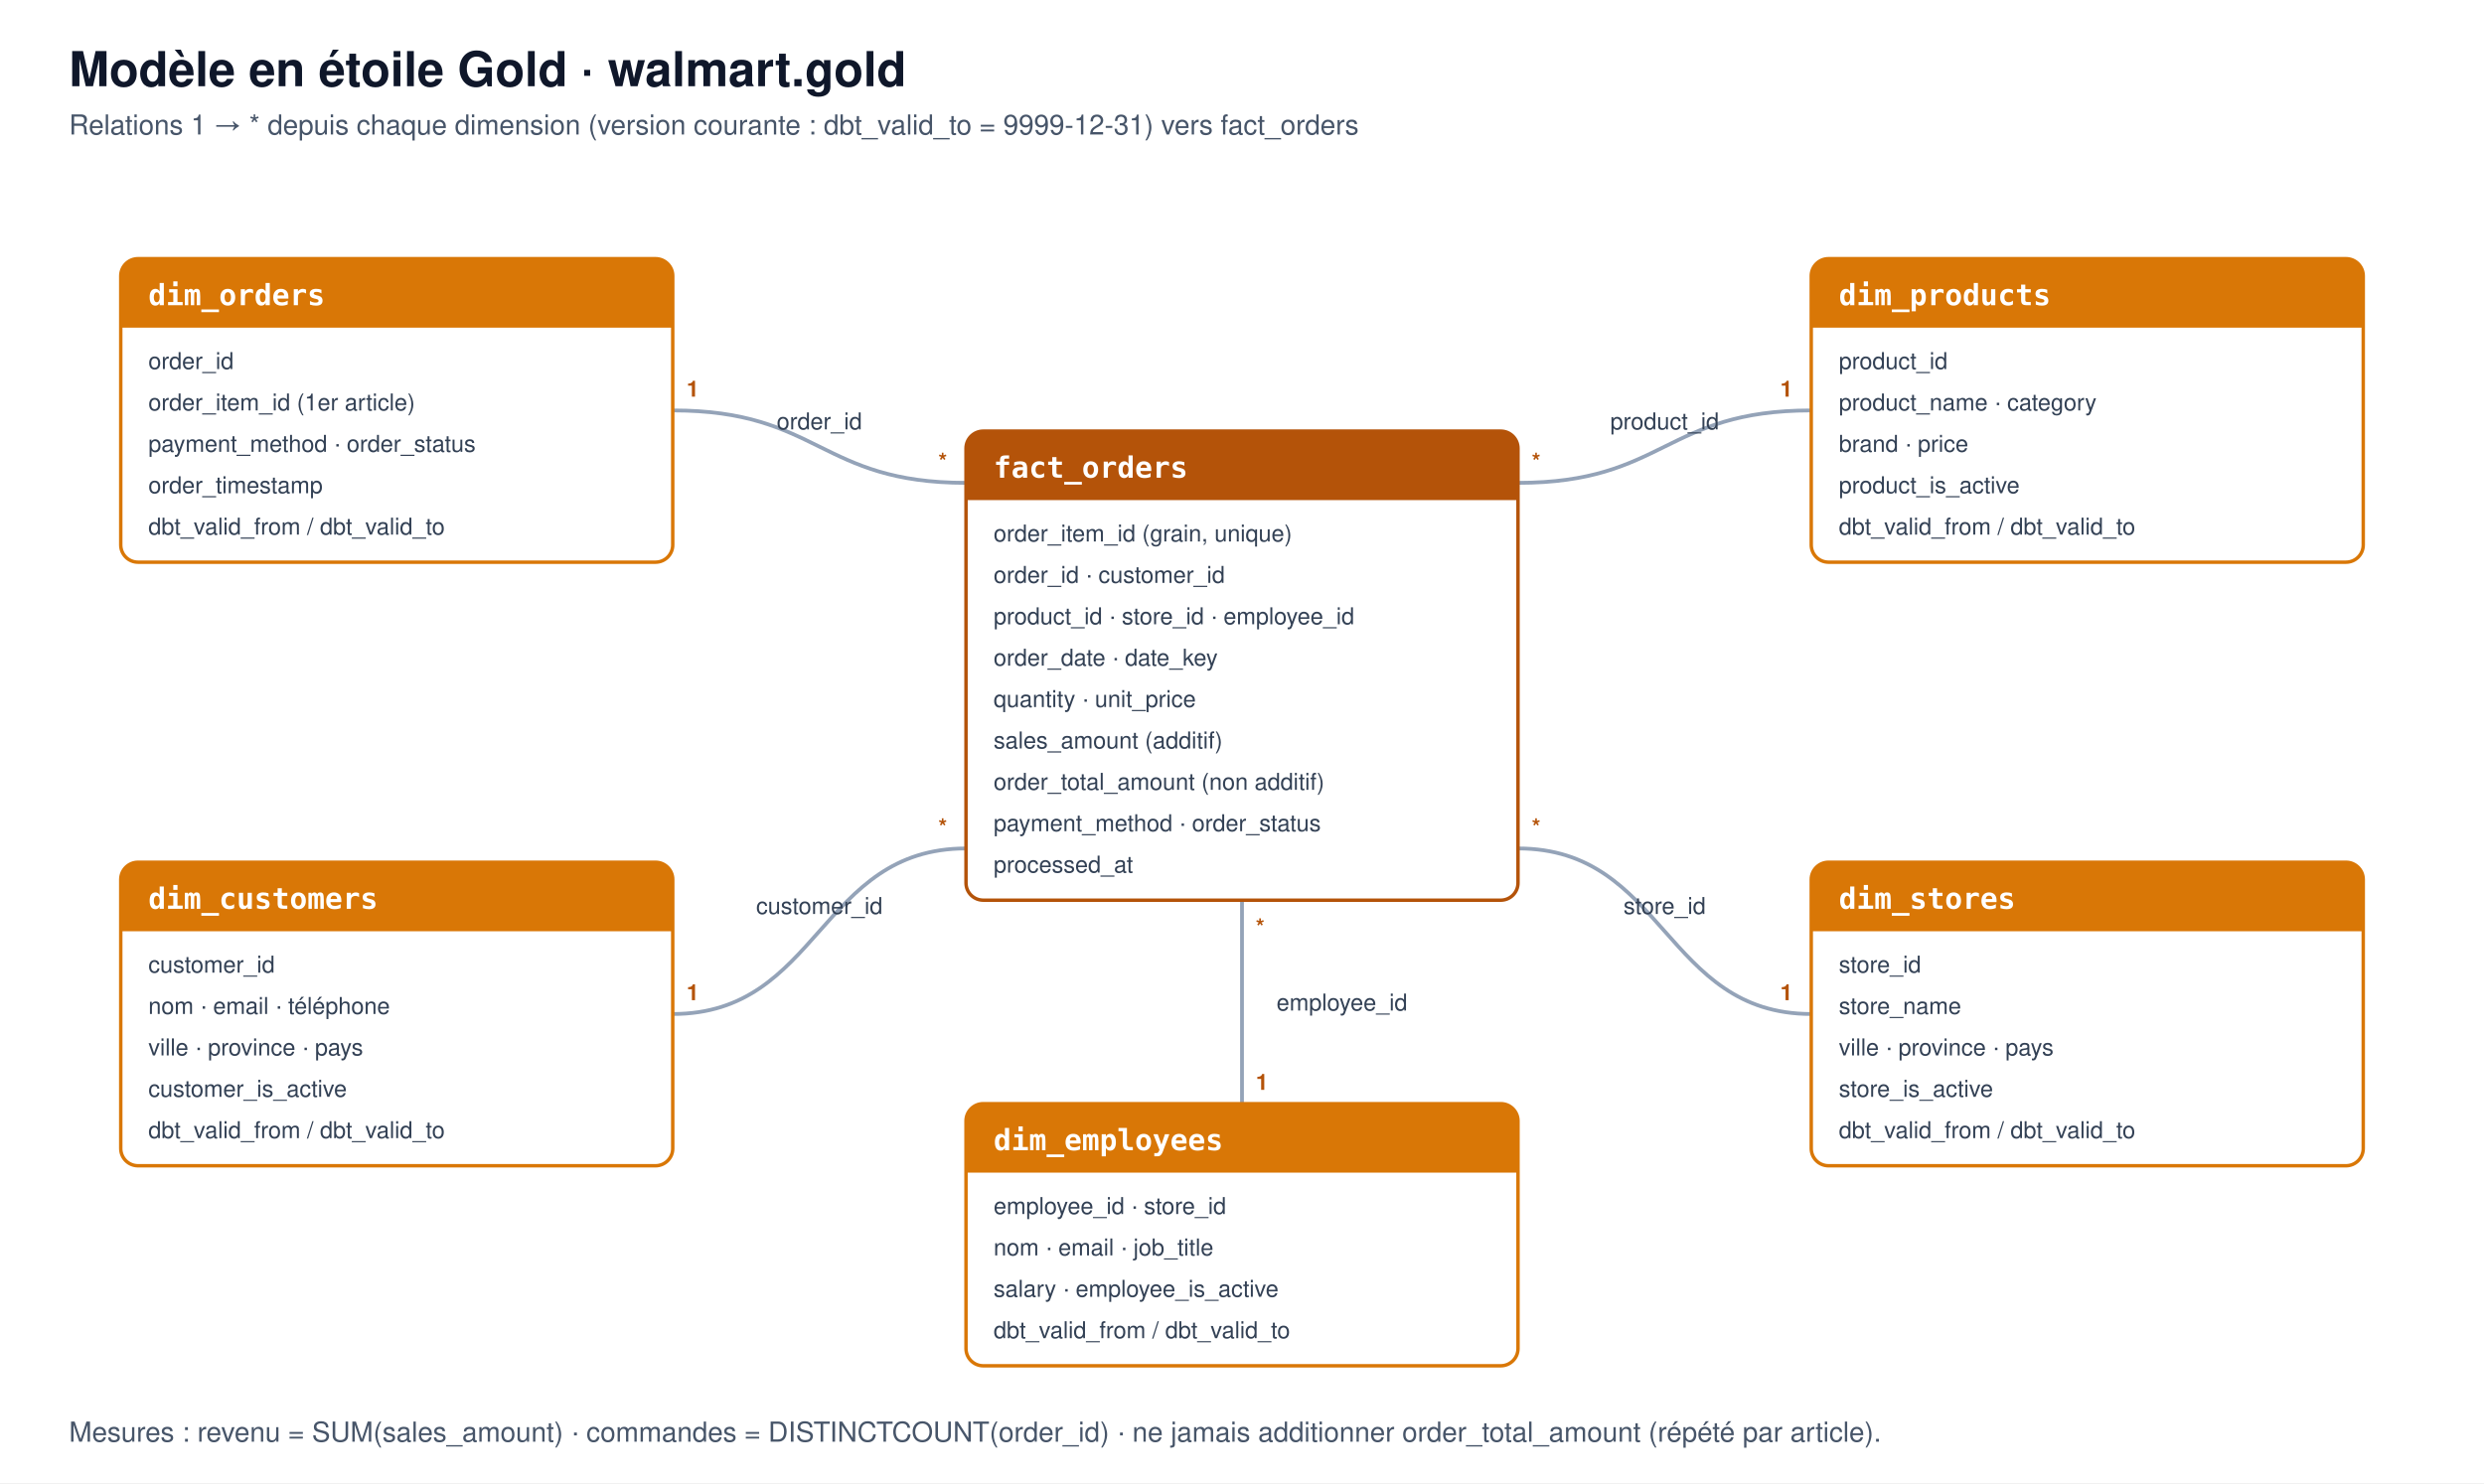
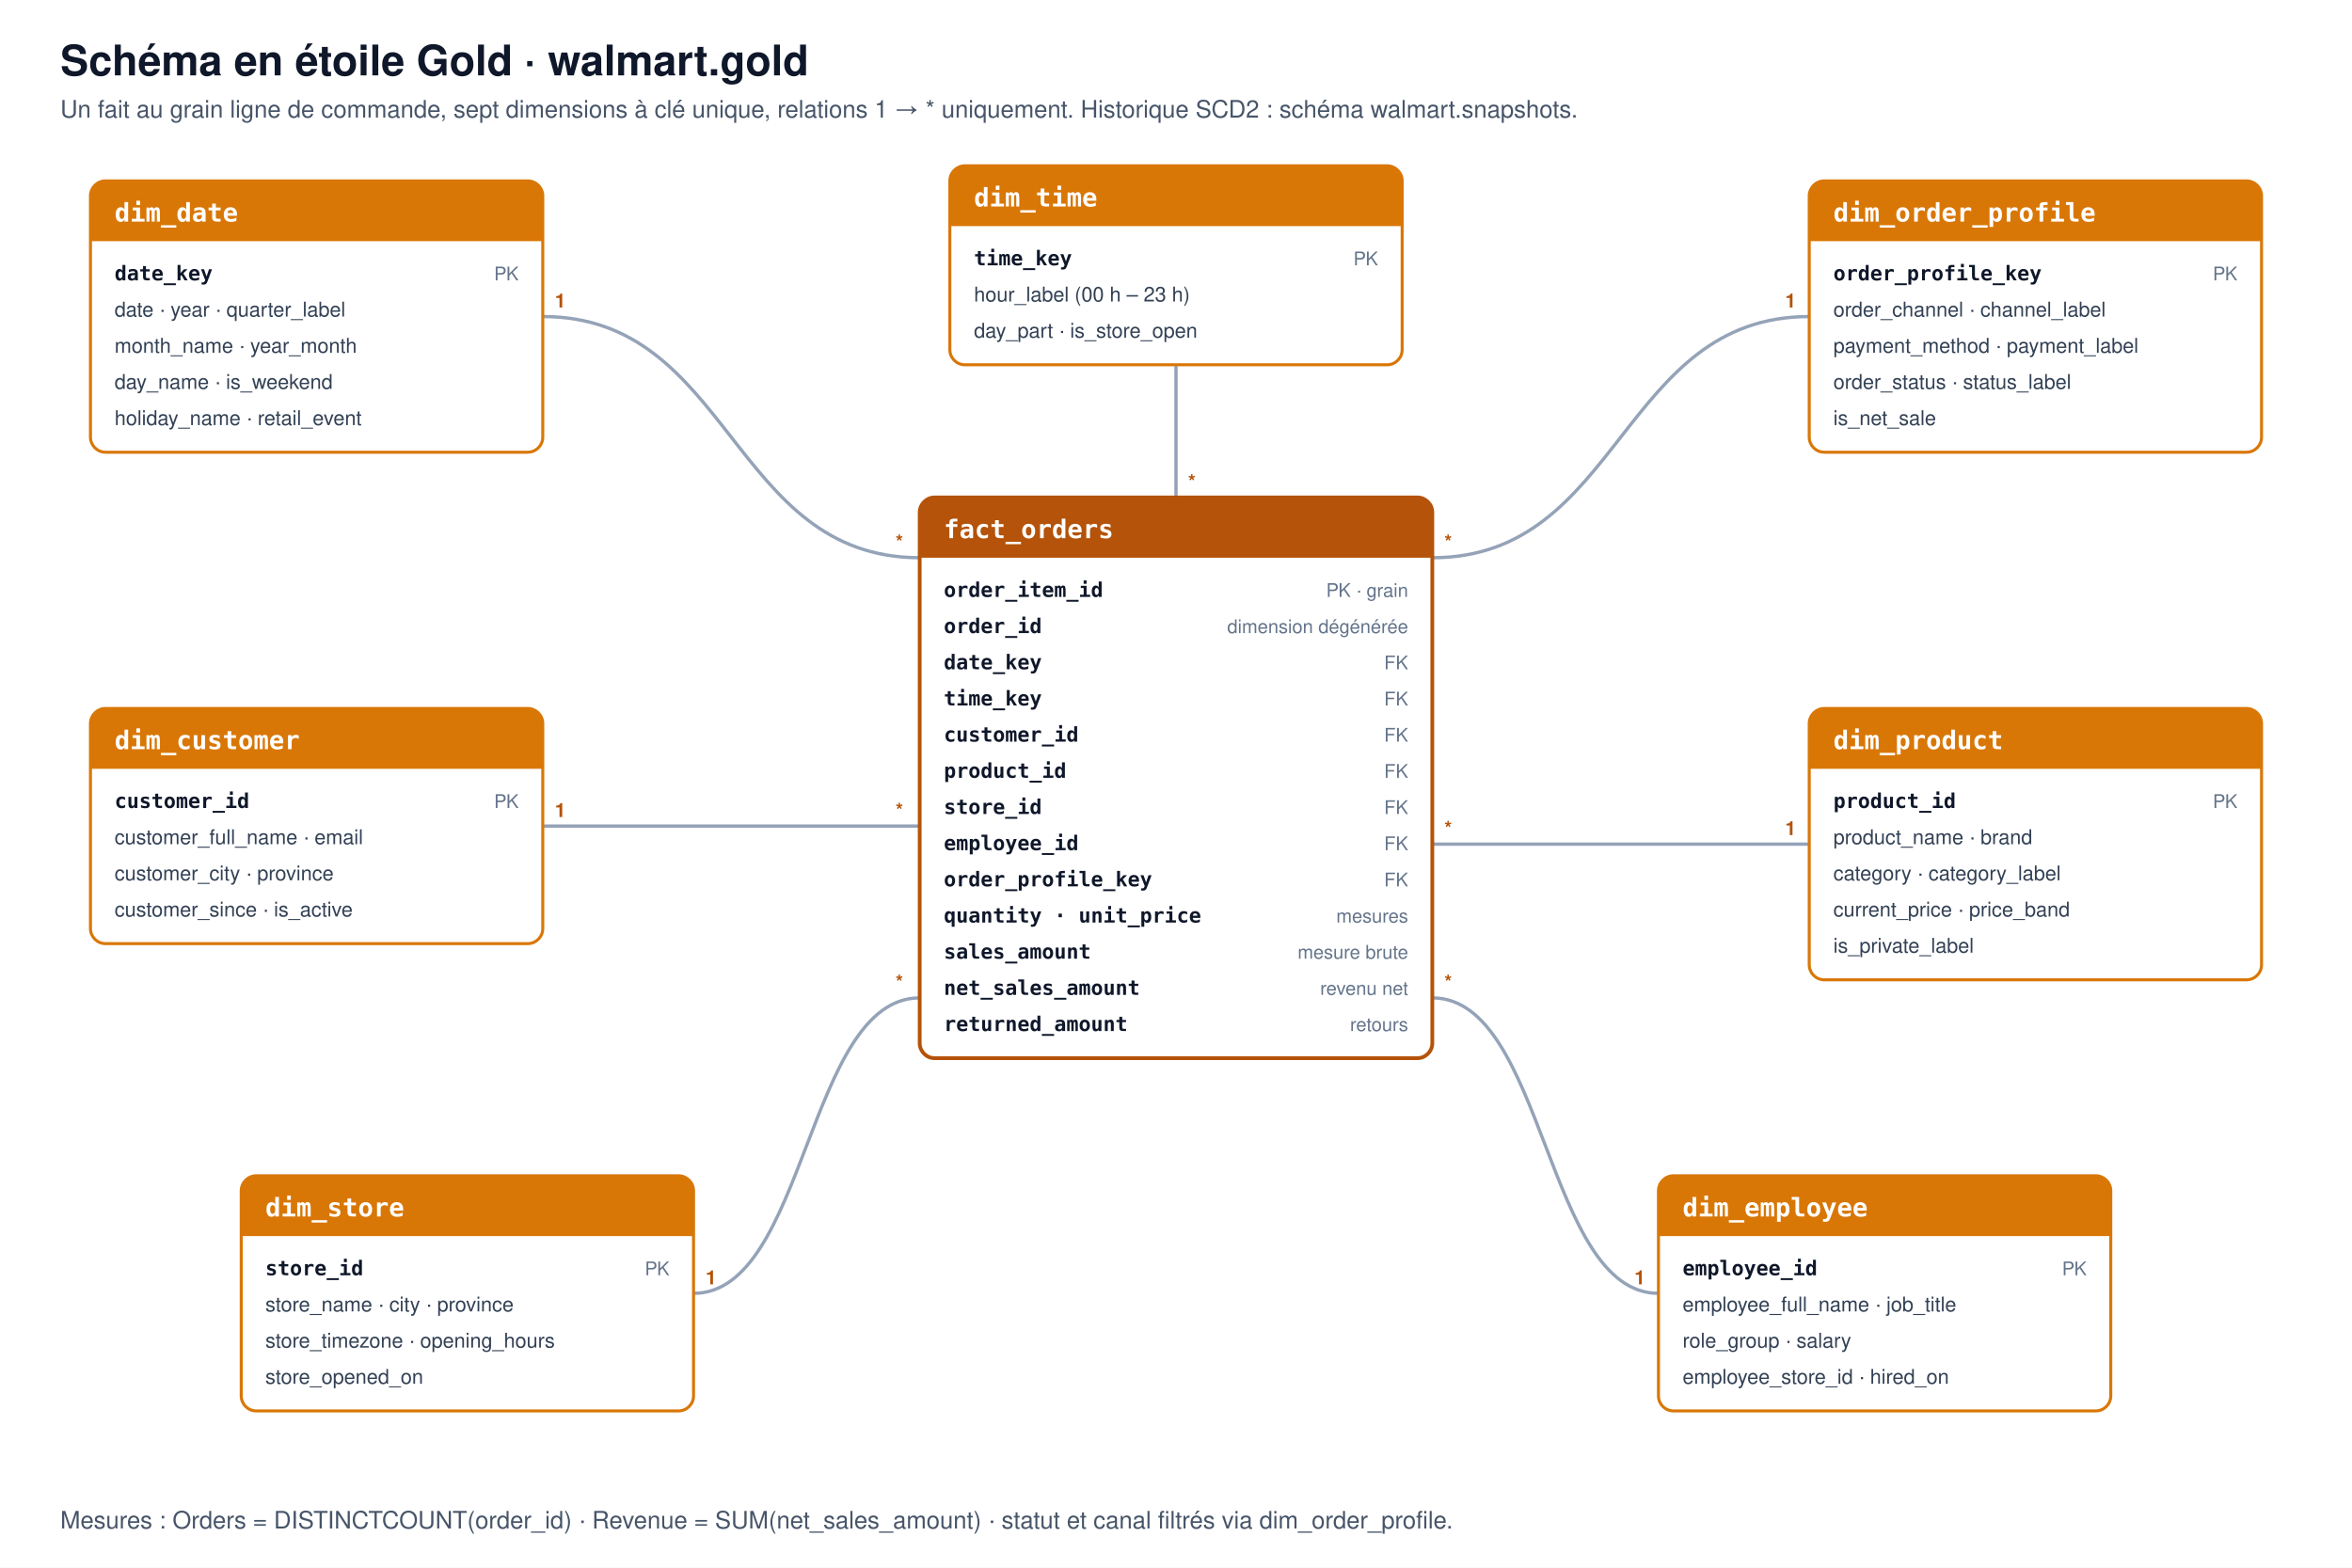
- <svg xmlns="http://www.w3.org/2000/svg" width="1440" height="860" viewBox="0 0 1440 860" font-family="Segoe UI, Helvetica, Arial, sans-serif">
-   <style>.t{font-size:28px;font-weight:700;fill:#0f172a}.s{font-size:16px;fill:#475569}.n{font-size:17px;font-weight:700;fill:#ffffff;font-family:Consolas,monospace}.c{font-size:13.5px;fill:#334155}.k{font-size:13px;font-weight:700;fill:#b45309}</style>
-   <rect width="1440" height="860" fill="#ffffff" />
-   <text x="40" y="50" class="t">Modèle en étoile Gold · walmart.gold</text>
-   <text x="40" y="78" class="s">Relations 1 → * depuis chaque dimension (version courante : dbt_valid_to = 9999-12-31) vers fact_orders</text>
-   <path d="M390,238.0 C475.0,238.0 475.0,280 560,280" fill="none" stroke="#94a3b8" stroke-width="2.2" />
-   <text x="398" y="230.0" class="k">1</text>
-   <text x="544" y="272" class="k">*</text>
-   <text x="475.0" y="249.0" text-anchor="middle" class="c">order_id</text>
-   <rect x="70" y="150" width="320" height="176" rx="10" fill="#ffffff" stroke="#d97706" stroke-width="2" />
-   <path d="M70,160 a10,10 0 0 1 10,-10 h300 a10,10 0 0 1 10,10 v30 h-320 z" fill="#d97706" />
-   <text x="86" y="177" class="n">dim_orders</text>
-   <text x="86" y="214" class="c">order_id</text>
-   <text x="86" y="238" class="c">order_item_id (1er article)</text>
-   <text x="86" y="262" class="c">payment_method · order_status</text>
-   <text x="86" y="286" class="c">order_timestamp</text>
-   <text x="86" y="310" class="c">dbt_valid_from / dbt_valid_to</text>
-   <path d="M390,588.0 C475.0,588.0 475.0,492 560,492" fill="none" stroke="#94a3b8" stroke-width="2.2" />
-   <text x="398" y="580.0" class="k">1</text>
-   <text x="544" y="484" class="k">*</text>
-   <text x="475.0" y="530.0" text-anchor="middle" class="c">customer_id</text>
-   <rect x="70" y="500" width="320" height="176" rx="10" fill="#ffffff" stroke="#d97706" stroke-width="2" />
-   <path d="M70,510 a10,10 0 0 1 10,-10 h300 a10,10 0 0 1 10,10 v30 h-320 z" fill="#d97706" />
-   <text x="86" y="527" class="n">dim_customers</text>
-   <text x="86" y="564" class="c">customer_id</text>
-   <text x="86" y="588" class="c">nom · email · téléphone</text>
-   <text x="86" y="612" class="c">ville · province · pays</text>
-   <text x="86" y="636" class="c">customer_is_active</text>
-   <text x="86" y="660" class="c">dbt_valid_from / dbt_valid_to</text>
-   <path d="M1050,238.0 C965.0,238.0 965.0,280 880,280" fill="none" stroke="#94a3b8" stroke-width="2.2" />
-   <text x="1032" y="230.0" class="k">1</text>
-   <text x="888" y="272" class="k">*</text>
-   <text x="965.0" y="249.0" text-anchor="middle" class="c">product_id</text>
-   <rect x="1050" y="150" width="320" height="176" rx="10" fill="#ffffff" stroke="#d97706" stroke-width="2" />
-   <path d="M1050,160 a10,10 0 0 1 10,-10 h300 a10,10 0 0 1 10,10 v30 h-320 z" fill="#d97706" />
-   <text x="1066" y="177" class="n">dim_products</text>
-   <text x="1066" y="214" class="c">product_id</text>
-   <text x="1066" y="238" class="c">product_name · category</text>
-   <text x="1066" y="262" class="c">brand · price</text>
-   <text x="1066" y="286" class="c">product_is_active</text>
-   <text x="1066" y="310" class="c">dbt_valid_from / dbt_valid_to</text>
-   <path d="M1050,588.0 C965.0,588.0 965.0,492 880,492" fill="none" stroke="#94a3b8" stroke-width="2.2" />
-   <text x="1032" y="580.0" class="k">1</text>
-   <text x="888" y="484" class="k">*</text>
-   <text x="965.0" y="530.0" text-anchor="middle" class="c">store_id</text>
-   <rect x="1050" y="500" width="320" height="176" rx="10" fill="#ffffff" stroke="#d97706" stroke-width="2" />
-   <path d="M1050,510 a10,10 0 0 1 10,-10 h300 a10,10 0 0 1 10,10 v30 h-320 z" fill="#d97706" />
-   <text x="1066" y="527" class="n">dim_stores</text>
-   <text x="1066" y="564" class="c">store_id</text>
-   <text x="1066" y="588" class="c">store_name</text>
-   <text x="1066" y="612" class="c">ville · province · pays</text>
-   <text x="1066" y="636" class="c">store_is_active</text>
-   <text x="1066" y="660" class="c">dbt_valid_from / dbt_valid_to</text>
-   <line x1="720.0" y1="640" x2="720.0" y2="522" stroke="#94a3b8" stroke-width="2.2" />
-   <text x="728.0" y="632" class="k">1</text>
-   <text x="728.0" y="542" class="k">*</text>
-   <text x="740.0" y="586.0" class="c">employee_id</text>
-   <rect x="560" y="640" width="320" height="152" rx="10" fill="#ffffff" stroke="#d97706" stroke-width="2" />
-   <path d="M560,650 a10,10 0 0 1 10,-10 h300 a10,10 0 0 1 10,10 v30 h-320 z" fill="#d97706" />
-   <text x="576" y="667" class="n">dim_employees</text>
-   <text x="576" y="704" class="c">employee_id · store_id</text>
-   <text x="576" y="728" class="c">nom · email · job_title</text>
-   <text x="576" y="752" class="c">salary · employee_is_active</text>
-   <text x="576" y="776" class="c">dbt_valid_from / dbt_valid_to</text>
-   <rect x="560" y="250" width="320" height="272" rx="10" fill="#ffffff" stroke="#b45309" stroke-width="2" />
-   <path d="M560,260 a10,10 0 0 1 10,-10 h300 a10,10 0 0 1 10,10 v30 h-320 z" fill="#b45309" />
-   <text x="576" y="277" class="n">fact_orders</text>
-   <text x="576" y="314" class="c">order_item_id  (grain, unique)</text>
-   <text x="576" y="338" class="c">order_id · customer_id</text>
-   <text x="576" y="362" class="c">product_id · store_id · employee_id</text>
-   <text x="576" y="386" class="c">order_date · date_key</text>
-   <text x="576" y="410" class="c">quantity · unit_price</text>
-   <text x="576" y="434" class="c">sales_amount  (additif)</text>
-   <text x="576" y="458" class="c">order_total_amount  (non additif)</text>
-   <text x="576" y="482" class="c">payment_method · order_status</text>
-   <text x="576" y="506" class="c">processed_at</text>
-   <text x="40" y="836" class="s">Mesures : revenu = SUM(sales_amount) · commandes = DISTINCTCOUNT(order_id) · ne jamais additionner order_total_amount (répété par article).</text>
+ <svg xmlns="http://www.w3.org/2000/svg" width="1560" height="1040" viewBox="0 0 1560 1040" font-family="Segoe UI, Helvetica, Arial, sans-serif">
+   <style>.t{font-size:28px;font-weight:700;fill:#0f172a}.s{font-size:16px;fill:#475569}.n{font-size:17px;font-weight:700;fill:#fff;font-family:Consolas,monospace}.c{font-size:13.5px;fill:#334155}.k{font-size:13.5px;font-weight:700;fill:#0f172a;font-family:Consolas,monospace}.r{font-size:12.5px;fill:#64748b}.card{font-size:13px;font-weight:700;fill:#b45309}</style>
+   <rect width="1560" height="1040" fill="#ffffff" />
+   <text x="40" y="50" class="t">Schéma en étoile Gold · walmart.gold</text>
+   <text x="40" y="78" class="s">Un fait au grain ligne de commande, sept dimensions à clé unique, relations 1 → * uniquement. Historique SCD2 : schéma walmart.snapshots.</text>
+   <path d="M360,210.0 C485.0,210.0 485.0,370 610,370" fill="none" stroke="#94a3b8" stroke-width="2.2" />
+   <text x="368" y="204.0" class="card">1</text>
+   <text x="594" y="364" class="card">*</text>
+   <rect x="60" y="120" width="300" height="180" rx="10" fill="#fff" stroke="#d97706" stroke-width="2" />
+   <path d="M60,130 a10,10 0 0 1 10,-10 h280 a10,10 0 0 1 10,10 v30 h-300 z" fill="#d97706" />
+   <text x="76" y="147" class="n">dim_date</text>
+   <text x="76" y="186" class="k">date_key</text>
+   <text x="344" y="186" text-anchor="end" class="r">PK</text>
+   <text x="76" y="210" class="c">date · year · quarter_label</text>
+   <text x="76" y="234" class="c">month_name · year_month</text>
+   <text x="76" y="258" class="c">day_name · is_weekend</text>
+   <text x="76" y="282" class="c">holiday_name · retail_event</text>
+   <path d="M780.0,242 C780.0,242 780.0,330 780.0,330" fill="none" stroke="#94a3b8" stroke-width="2.2" />
+   <text x="788.0" y="236" class="card">1</text>
+   <text x="788.0" y="324" class="card">*</text>
+   <rect x="630" y="110" width="300" height="132" rx="10" fill="#fff" stroke="#d97706" stroke-width="2" />
+   <path d="M630,120 a10,10 0 0 1 10,-10 h280 a10,10 0 0 1 10,10 v30 h-300 z" fill="#d97706" />
+   <text x="646" y="137" class="n">dim_time</text>
+   <text x="646" y="176" class="k">time_key</text>
+   <text x="914" y="176" text-anchor="end" class="r">PK</text>
+   <text x="646" y="200" class="c">hour_label (00 h – 23 h)</text>
+   <text x="646" y="224" class="c">day_part · is_store_open</text>
+   <path d="M1200,210.0 C1075.0,210.0 1075.0,370 950,370" fill="none" stroke="#94a3b8" stroke-width="2.2" />
+   <text x="1184" y="204.0" class="card">1</text>
+   <text x="958" y="364" class="card">*</text>
+   <rect x="1200" y="120" width="300" height="180" rx="10" fill="#fff" stroke="#d97706" stroke-width="2" />
+   <path d="M1200,130 a10,10 0 0 1 10,-10 h280 a10,10 0 0 1 10,10 v30 h-300 z" fill="#d97706" />
+   <text x="1216" y="147" class="n">dim_order_profile</text>
+   <text x="1216" y="186" class="k">order_profile_key</text>
+   <text x="1484" y="186" text-anchor="end" class="r">PK</text>
+   <text x="1216" y="210" class="c">order_channel · channel_label</text>
+   <text x="1216" y="234" class="c">payment_method · payment_label</text>
+   <text x="1216" y="258" class="c">order_status · status_label</text>
+   <text x="1216" y="282" class="c">is_net_sale</text>
+   <path d="M360,548.0 C485.0,548.0 485.0,548.0 610,548.0" fill="none" stroke="#94a3b8" stroke-width="2.2" />
+   <text x="368" y="542.0" class="card">1</text>
+   <text x="594" y="542.0" class="card">*</text>
+   <rect x="60" y="470" width="300" height="156" rx="10" fill="#fff" stroke="#d97706" stroke-width="2" />
+   <path d="M60,480 a10,10 0 0 1 10,-10 h280 a10,10 0 0 1 10,10 v30 h-300 z" fill="#d97706" />
+   <text x="76" y="497" class="n">dim_customer</text>
+   <text x="76" y="536" class="k">customer_id</text>
+   <text x="344" y="536" text-anchor="end" class="r">PK</text>
+   <text x="76" y="560" class="c">customer_full_name · email</text>
+   <text x="76" y="584" class="c">customer_city · province</text>
+   <text x="76" y="608" class="c">customer_since · is_active</text>
+   <path d="M1200,560.0 C1075.0,560.0 1075.0,560.0 950,560.0" fill="none" stroke="#94a3b8" stroke-width="2.2" />
+   <text x="1184" y="554.0" class="card">1</text>
+   <text x="958" y="554.0" class="card">*</text>
+   <rect x="1200" y="470" width="300" height="180" rx="10" fill="#fff" stroke="#d97706" stroke-width="2" />
+   <path d="M1200,480 a10,10 0 0 1 10,-10 h280 a10,10 0 0 1 10,10 v30 h-300 z" fill="#d97706" />
+   <text x="1216" y="497" class="n">dim_product</text>
+   <text x="1216" y="536" class="k">product_id</text>
+   <text x="1484" y="536" text-anchor="end" class="r">PK</text>
+   <text x="1216" y="560" class="c">product_name · brand</text>
+   <text x="1216" y="584" class="c">category · category_label</text>
+   <text x="1216" y="608" class="c">current_price · price_band</text>
+   <text x="1216" y="632" class="c">is_private_label</text>
+   <path d="M460,858.0 C535.0,858.0 535.0,662 610,662" fill="none" stroke="#94a3b8" stroke-width="2.2" />
+   <text x="468" y="852.0" class="card">1</text>
+   <text x="594" y="656" class="card">*</text>
+   <rect x="160" y="780" width="300" height="156" rx="10" fill="#fff" stroke="#d97706" stroke-width="2" />
+   <path d="M160,790 a10,10 0 0 1 10,-10 h280 a10,10 0 0 1 10,10 v30 h-300 z" fill="#d97706" />
+   <text x="176" y="807" class="n">dim_store</text>
+   <text x="176" y="846" class="k">store_id</text>
+   <text x="444" y="846" text-anchor="end" class="r">PK</text>
+   <text x="176" y="870" class="c">store_name · city · province</text>
+   <text x="176" y="894" class="c">store_timezone · opening_hours</text>
+   <text x="176" y="918" class="c">store_opened_on</text>
+   <path d="M1100,858.0 C1025.0,858.0 1025.0,662 950,662" fill="none" stroke="#94a3b8" stroke-width="2.2" />
+   <text x="1084" y="852.0" class="card">1</text>
+   <text x="958" y="656" class="card">*</text>
+   <rect x="1100" y="780" width="300" height="156" rx="10" fill="#fff" stroke="#d97706" stroke-width="2" />
+   <path d="M1100,790 a10,10 0 0 1 10,-10 h280 a10,10 0 0 1 10,10 v30 h-300 z" fill="#d97706" />
+   <text x="1116" y="807" class="n">dim_employee</text>
+   <text x="1116" y="846" class="k">employee_id</text>
+   <text x="1384" y="846" text-anchor="end" class="r">PK</text>
+   <text x="1116" y="870" class="c">employee_full_name · job_title</text>
+   <text x="1116" y="894" class="c">role_group · salary</text>
+   <text x="1116" y="918" class="c">employee_store_id · hired_on</text>
+   <rect x="610" y="330" width="340" height="372" rx="10" fill="#fff" stroke="#b45309" stroke-width="2.5" />
+   <path d="M610,340 a10,10 0 0 1 10,-10 h320 a10,10 0 0 1 10,10 v30 h-340 z" fill="#b45309" />
+   <text x="626" y="357" class="n">fact_orders</text>
+   <text x="626" y="396" class="k">order_item_id</text>
+   <text x="934" y="396" text-anchor="end" class="r">PK · grain</text>
+   <text x="626" y="420" class="k">order_id</text>
+   <text x="934" y="420" text-anchor="end" class="r">dimension dégénérée</text>
+   <text x="626" y="444" class="k">date_key</text>
+   <text x="934" y="444" text-anchor="end" class="r">FK</text>
+   <text x="626" y="468" class="k">time_key</text>
+   <text x="934" y="468" text-anchor="end" class="r">FK</text>
+   <text x="626" y="492" class="k">customer_id</text>
+   <text x="934" y="492" text-anchor="end" class="r">FK</text>
+   <text x="626" y="516" class="k">product_id</text>
+   <text x="934" y="516" text-anchor="end" class="r">FK</text>
+   <text x="626" y="540" class="k">store_id</text>
+   <text x="934" y="540" text-anchor="end" class="r">FK</text>
+   <text x="626" y="564" class="k">employee_id</text>
+   <text x="934" y="564" text-anchor="end" class="r">FK</text>
+   <text x="626" y="588" class="k">order_profile_key</text>
+   <text x="934" y="588" text-anchor="end" class="r">FK</text>
+   <text x="626" y="612" class="k">quantity · unit_price</text>
+   <text x="934" y="612" text-anchor="end" class="r">mesures</text>
+   <text x="626" y="636" class="k">sales_amount</text>
+   <text x="934" y="636" text-anchor="end" class="r">mesure brute</text>
+   <text x="626" y="660" class="k">net_sales_amount</text>
+   <text x="934" y="660" text-anchor="end" class="r">revenu net</text>
+   <text x="626" y="684" class="k">returned_amount</text>
+   <text x="934" y="684" text-anchor="end" class="r">retours</text>
+   <text x="40" y="1014" class="s">Mesures : Orders = DISTINCTCOUNT(order_id) · Revenue = SUM(net_sales_amount) · statut et canal filtrés via dim_order_profile.</text>
</svg>
